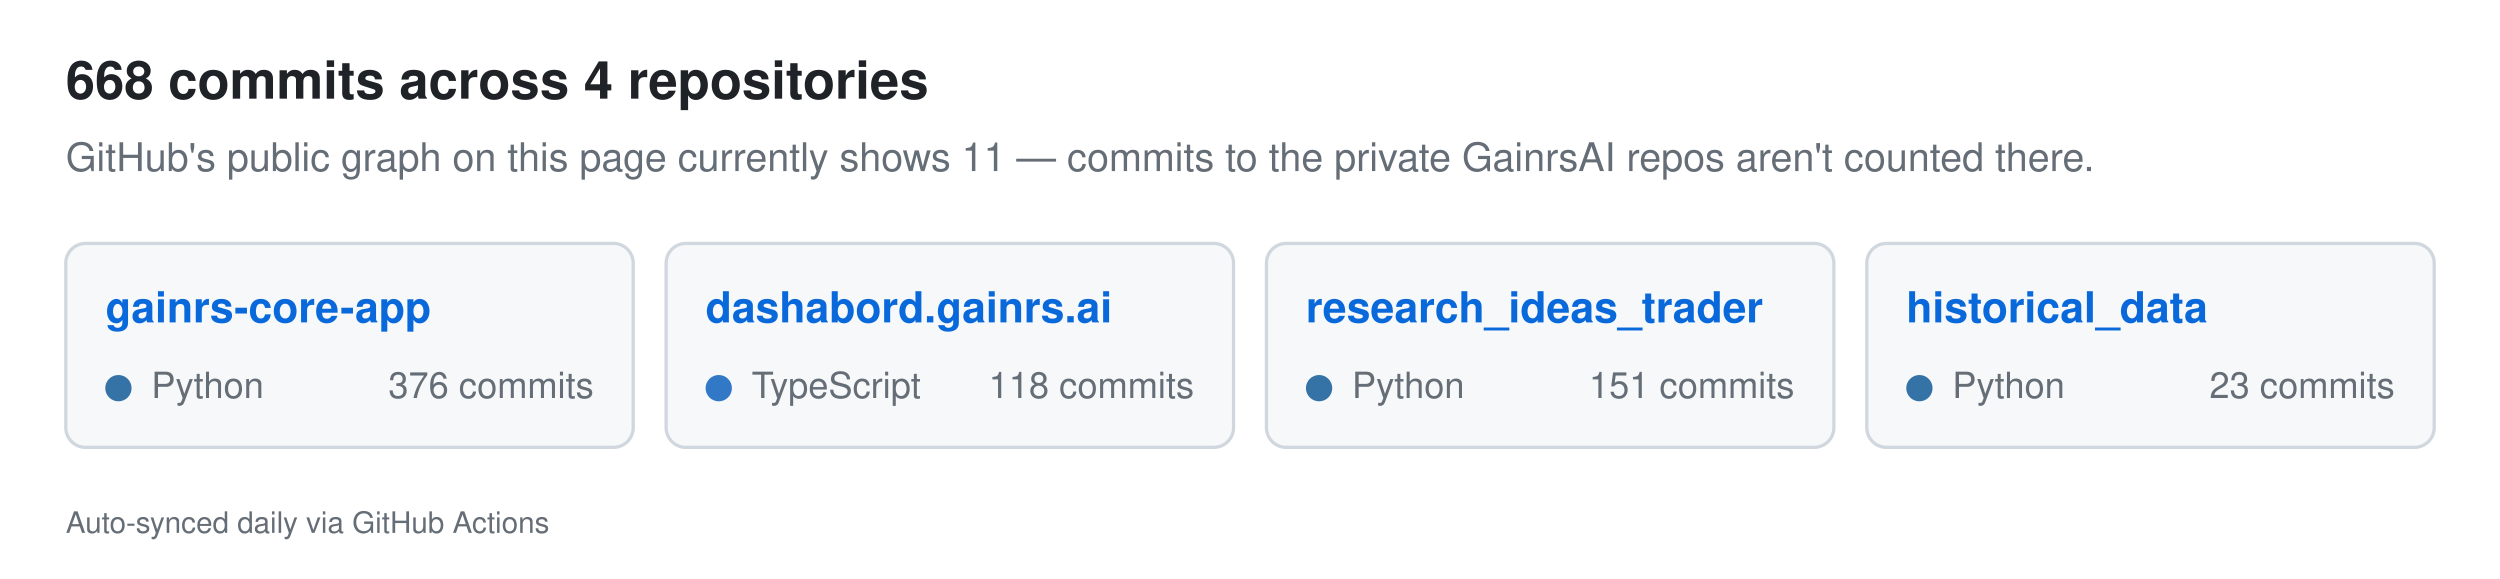
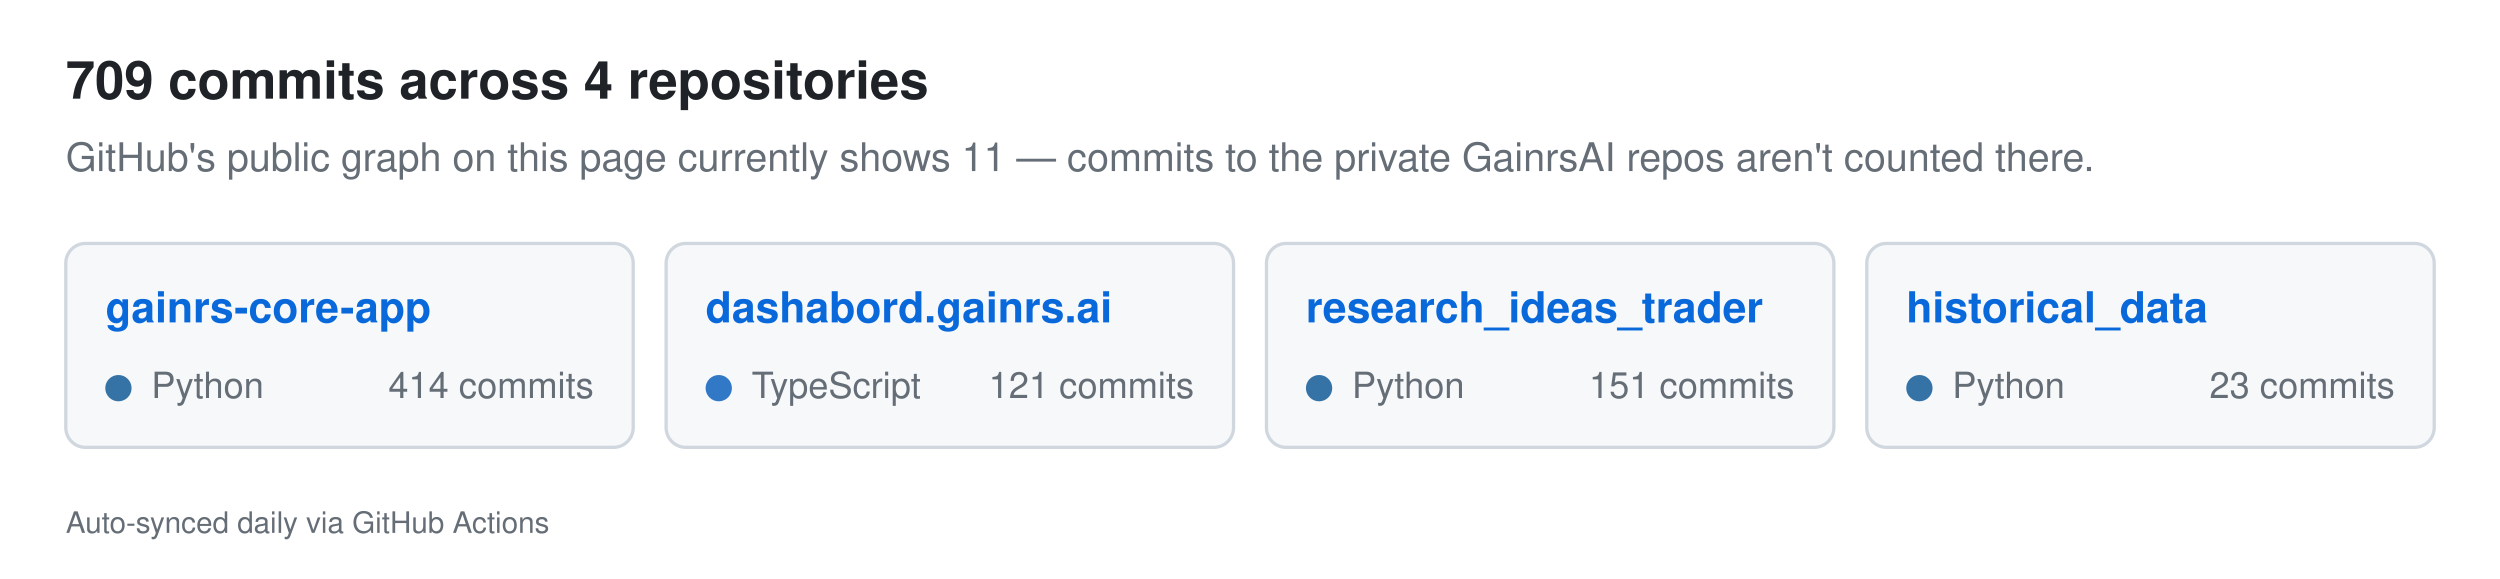
- <svg xmlns="http://www.w3.org/2000/svg" width="760" height="176" viewBox="0 0 760 176" font-family="-apple-system, BlinkMacSystemFont, 'Segoe UI', Helvetica, Arial, sans-serif" role="img" aria-label="668 commits across 4 repositories">
+ <svg xmlns="http://www.w3.org/2000/svg" width="760" height="176" viewBox="0 0 760 176" font-family="-apple-system, BlinkMacSystemFont, 'Segoe UI', Helvetica, Arial, sans-serif" role="img" aria-label="709 commits across 4 repositories">
  <rect width="760" height="176" fill="#ffffff" />
-   <text x="20" y="30" font-size="16" font-weight="600" fill="#1f2328">668 commits across 4 repositories</text>
+   <text x="20" y="30" font-size="16" font-weight="600" fill="#1f2328">709 commits across 4 repositories</text>
  <text x="20" y="52" font-size="12" fill="#656d76">GitHub's public graph on this page currently shows 11 — commits to the private GainrsAI repos aren't counted there.</text>
  <rect x="20.0" y="74" width="172.5" height="62" rx="6" fill="#f6f8fa" stroke="#d0d7de" />
  <text x="32.0" y="98" font-size="13" font-weight="600" fill="#0969da">gainrs-core-app</text>
  <circle cx="36.0" cy="118" r="4" fill="#3572A5" />
  <text x="46.0" y="121" font-size="11" fill="#656d76">Python</text>
-   <text x="180.5" y="121" font-size="11" fill="#656d76" text-anchor="end">376 commits</text>
+   <text x="180.5" y="121" font-size="11" fill="#656d76" text-anchor="end">414 commits</text>
  <rect x="202.5" y="74" width="172.5" height="62" rx="6" fill="#f6f8fa" stroke="#d0d7de" />
  <text x="214.5" y="98" font-size="13" font-weight="600" fill="#0969da">dashabord.gainrs.ai</text>
  <circle cx="218.5" cy="118" r="4" fill="#3178c6" />
  <text x="228.5" y="121" font-size="11" fill="#656d76">TypeScript</text>
-   <text x="363.0" y="121" font-size="11" fill="#656d76" text-anchor="end">118 commits</text>
+   <text x="363.0" y="121" font-size="11" fill="#656d76" text-anchor="end">121 commits</text>
  <rect x="385.0" y="74" width="172.5" height="62" rx="6" fill="#f6f8fa" stroke="#d0d7de" />
  <text x="397.0" y="98" font-size="13" font-weight="600" fill="#0969da">research_ideas_trader</text>
  <circle cx="401.0" cy="118" r="4" fill="#3572A5" />
  <text x="411.0" y="121" font-size="11" fill="#656d76">Python</text>
  <text x="545.5" y="121" font-size="11" fill="#656d76" text-anchor="end">151 commits</text>
  <rect x="567.5" y="74" width="172.5" height="62" rx="6" fill="#f6f8fa" stroke="#d0d7de" />
  <text x="579.5" y="98" font-size="13" font-weight="600" fill="#0969da">historical_data</text>
  <circle cx="583.5" cy="118" r="4" fill="#3572A5" />
  <text x="593.5" y="121" font-size="11" fill="#656d76">Python</text>
  <text x="728.0" y="121" font-size="11" fill="#656d76" text-anchor="end">23 commits</text>
  <text x="20" y="162" font-size="9" fill="#656d76">Auto-synced daily via GitHub Actions</text>
</svg>
